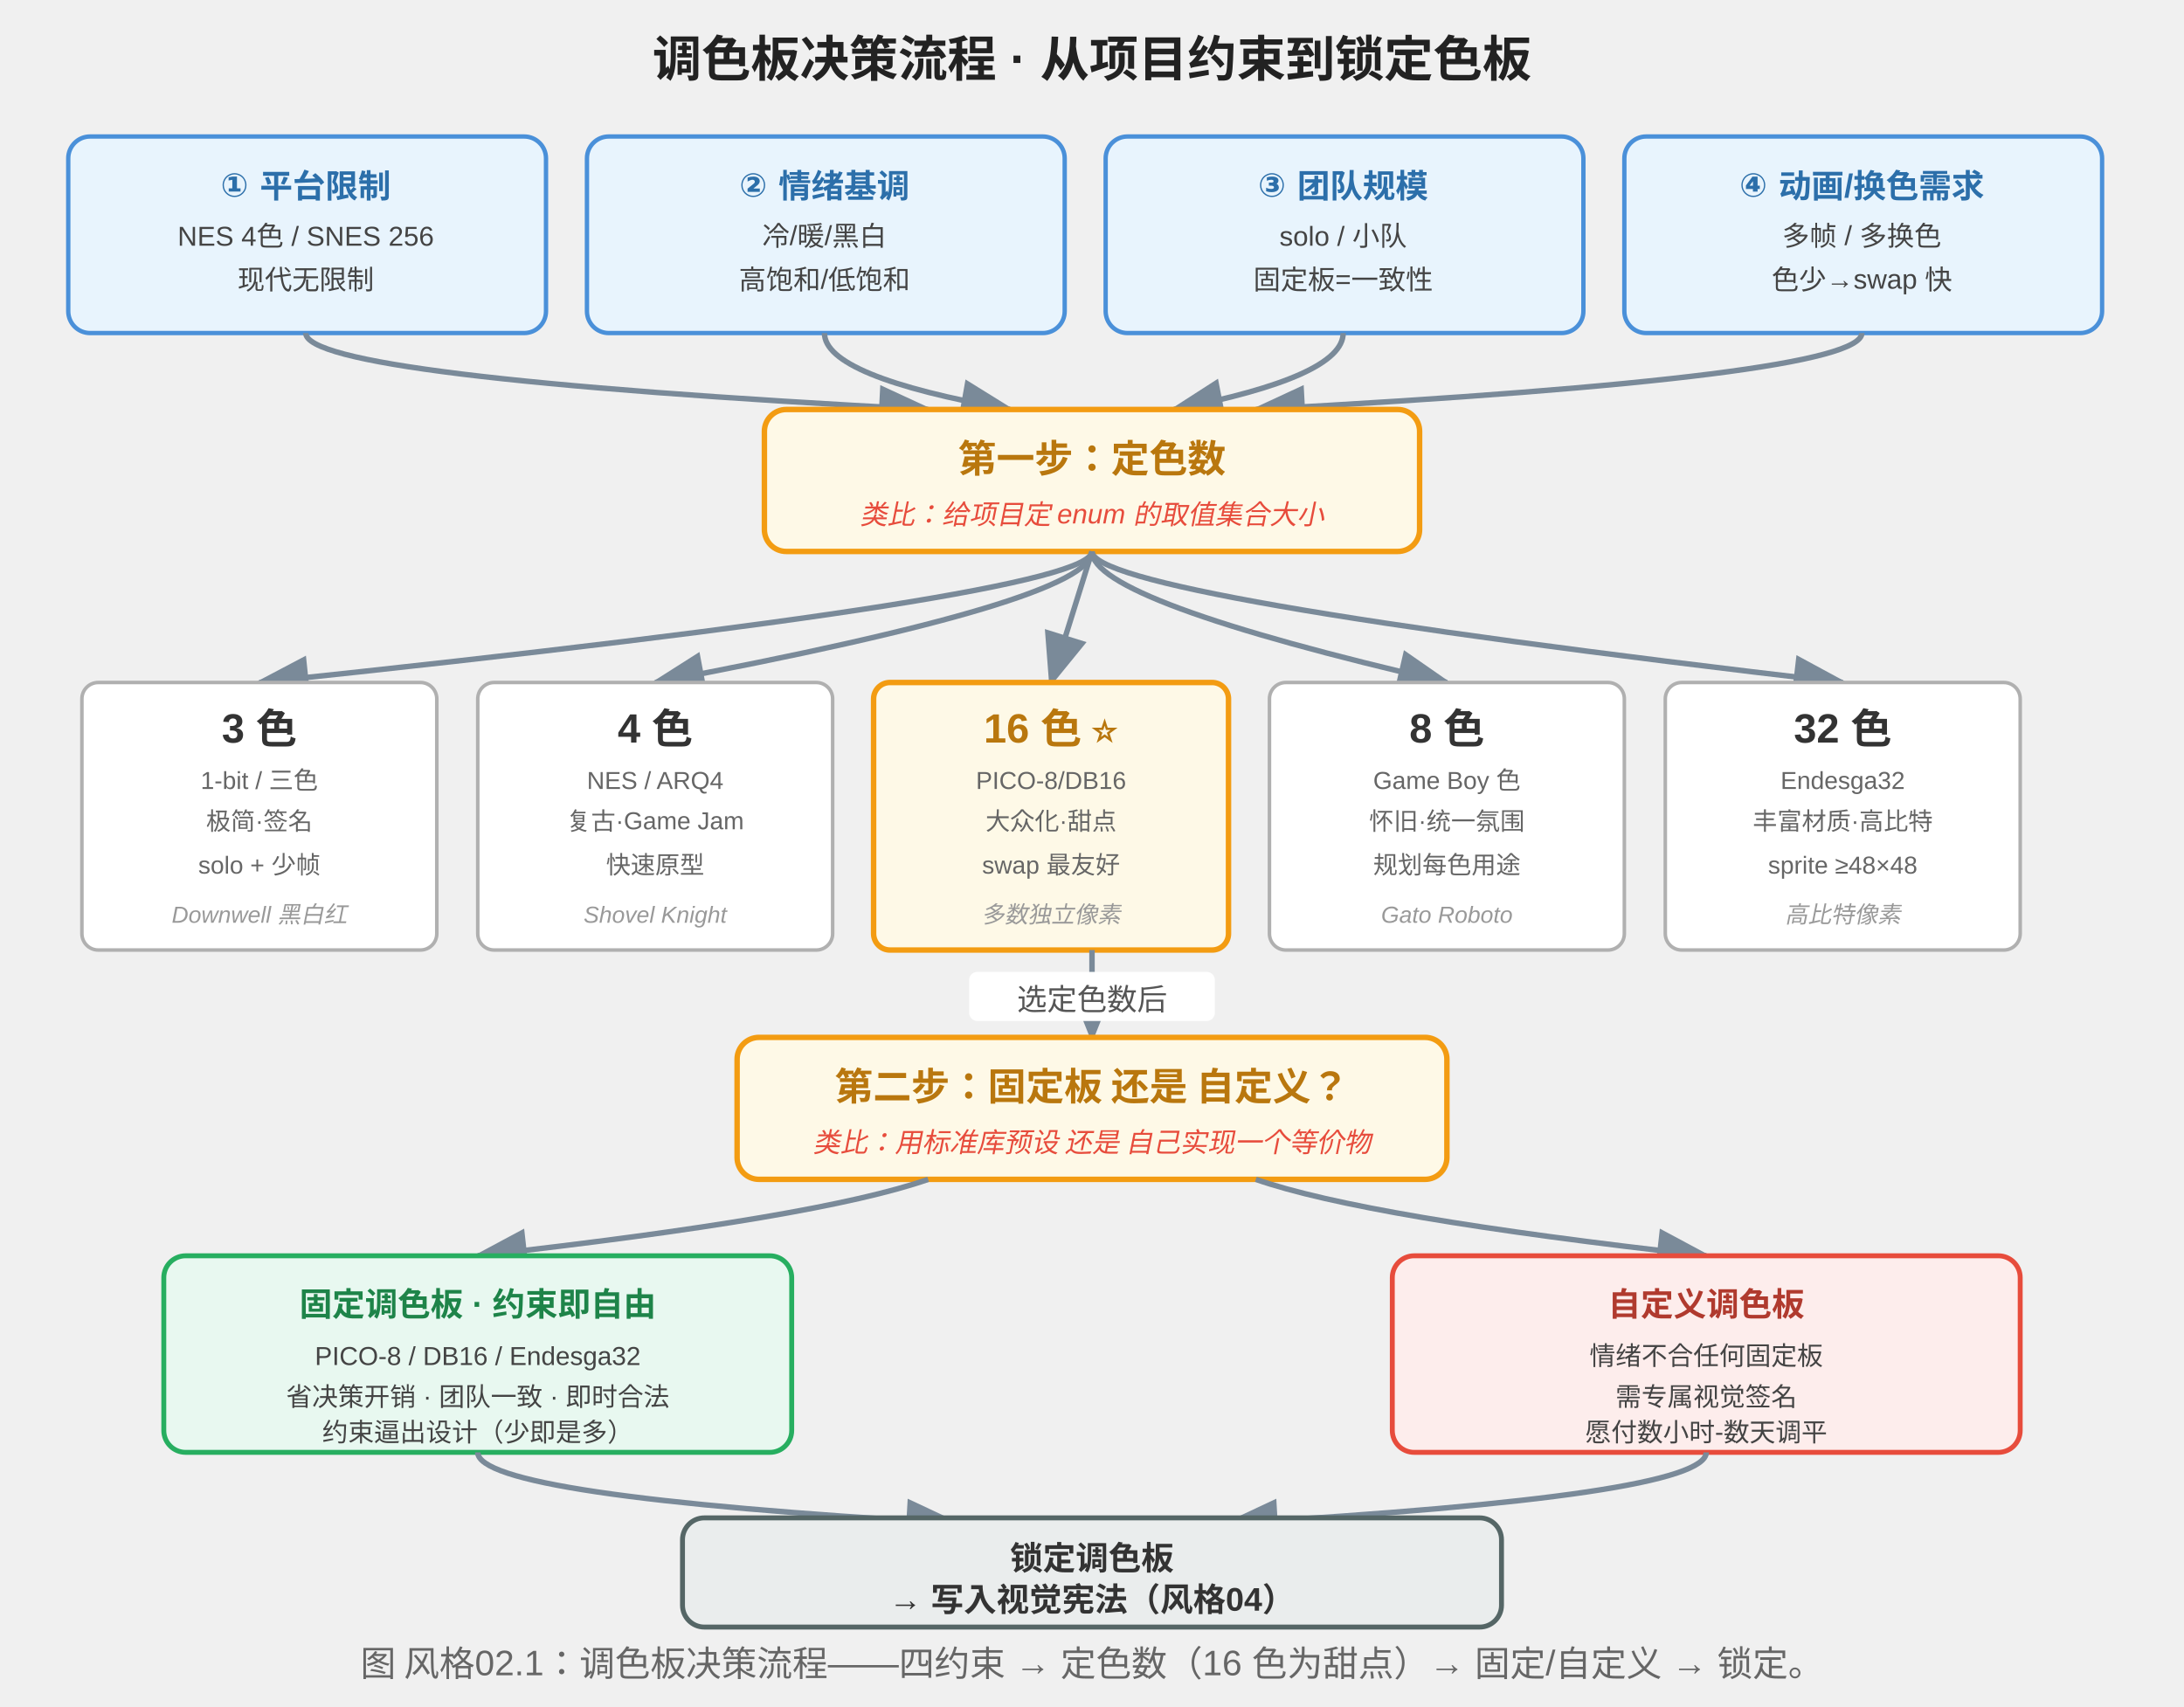
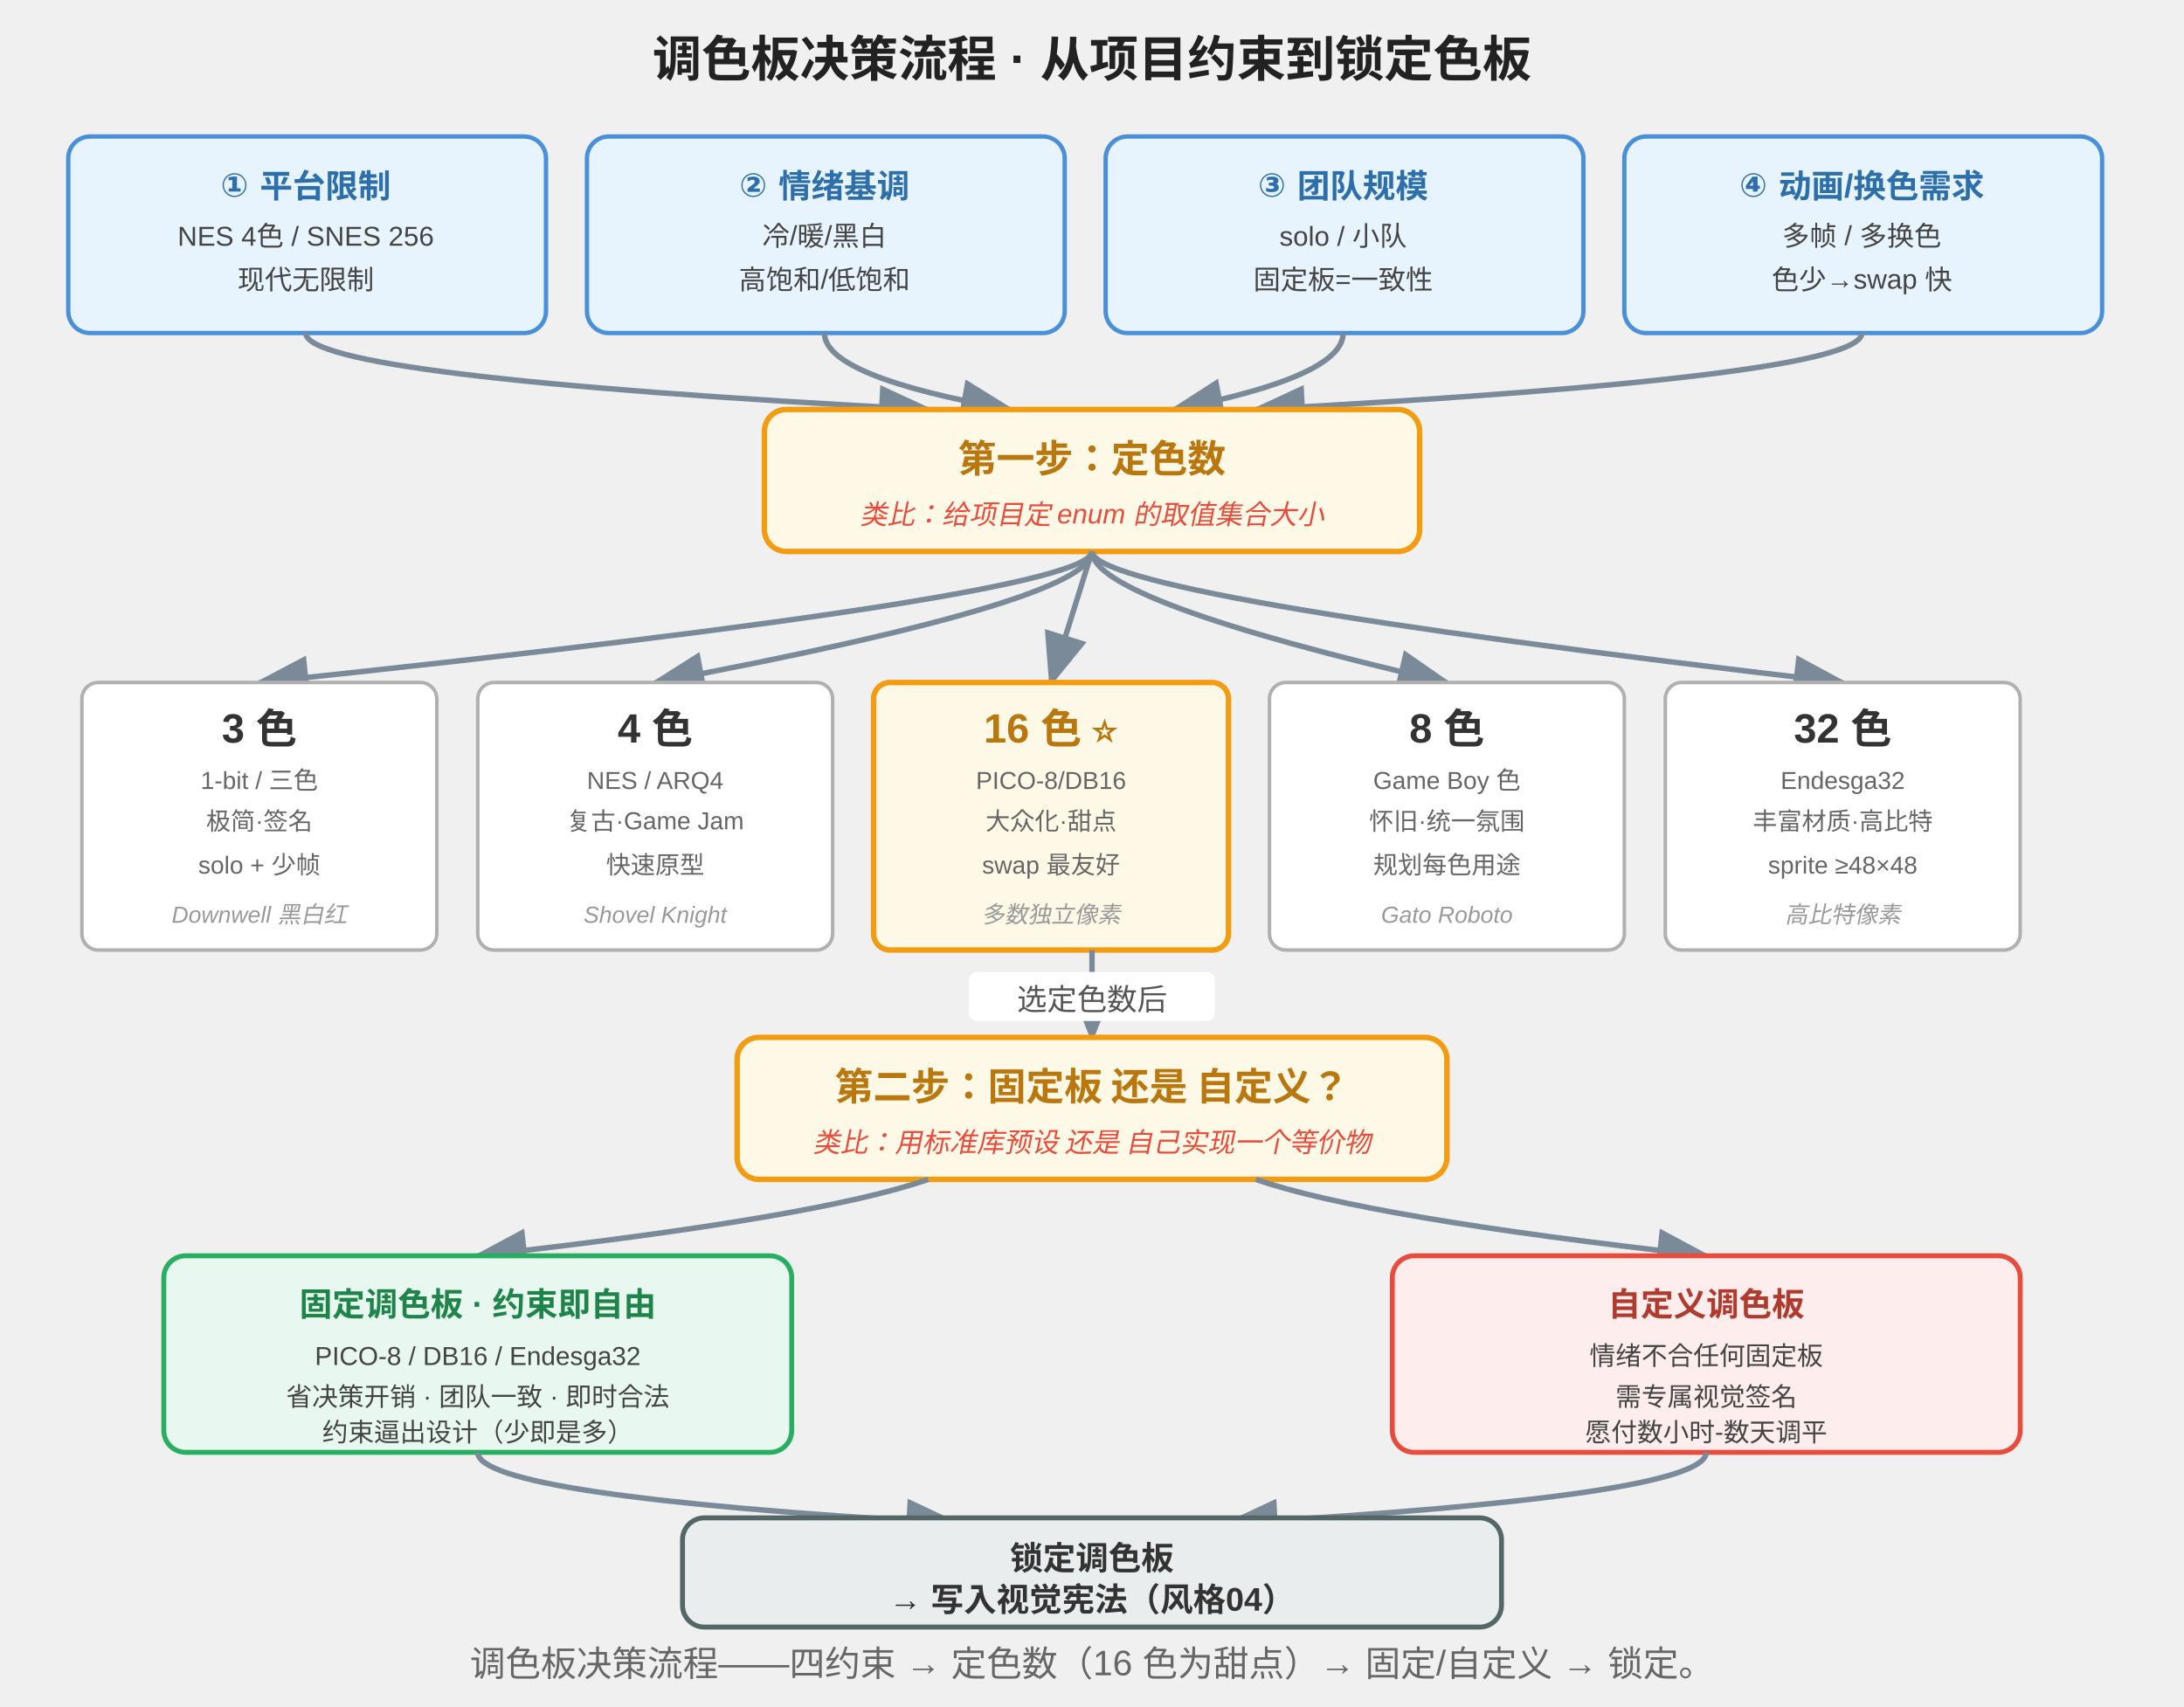
<svg xmlns="http://www.w3.org/2000/svg" viewBox="0 0 800 625" width="800" height="625" font-family="'PingFang SC','Microsoft YaHei',Arial,sans-serif">
  <style>
    .title { font-size: 18px; font-weight: bold; fill: #222; text-anchor: middle; }
    .caption { font-size: 13px; fill: #666; text-anchor: middle; }
    .in-box { fill: #E8F4FD; stroke: #4A90D9; stroke-width: 1.6; }
    .in-title { font-size: 12px; font-weight: bold; fill: #2C6FAA; text-anchor: middle; }
    .in-text { font-size: 10px; fill: #444; text-anchor: middle; }
    .step-box { fill: #FEF9E7; stroke: #F39C12; stroke-width: 2; }
    .step-title { font-size: 14px; font-weight: bold; fill: #B9770E; text-anchor: middle; }
    .opt-box { fill: #FFFFFF; stroke: #B0B0B0; stroke-width: 1.3; }
    .opt-box-sweet { fill: #FEF9E7; stroke: #F39C12; stroke-width: 2; }
    .opt-num { font-size: 15px; font-weight: bold; fill: #333; text-anchor: middle; }
    .opt-num-sweet { font-size: 15px; font-weight: bold; fill: #B9770E; text-anchor: middle; }
    .opt-desc { font-size: 9px; fill: #666; text-anchor: middle; }
    .opt-game { font-size: 8.5px; fill: #999; text-anchor: middle; font-style: italic; }
    .branch-box { fill: #E8F8F0; stroke: #27AE60; stroke-width: 1.8; }
    .branch-box-cust { fill: #FDEDEC; stroke: #E74C3C; stroke-width: 1.8; }
    .branch-title { font-size: 12px; font-weight: bold; fill: #1E8449; text-anchor: middle; }
    .branch-title-cust { font-size: 12px; font-weight: bold; fill: #B03A2E; text-anchor: middle; }
    .branch-text { font-size: 9.5px; fill: #444; text-anchor: middle; }
    .out-box { fill: #EAEDED; stroke: #566; stroke-width: 1.8; }
    .out-text { font-size: 12px; font-weight: bold; fill: #333; text-anchor: middle; }
    .analog { font-size: 10px; fill: #E74C3C; text-anchor: middle; font-style: italic; }
    .arrow { stroke: #7A8A99; stroke-width: 2; fill: none; marker-end: url(#ah); }
    .arrow-label-bg { fill: #FFF; stroke: none; }
    .arrow-label { font-size: 11px; fill: #555; text-anchor: middle; }
    .star { font-size: 13px; fill: #F39C12; font-weight: bold; text-anchor: middle; }
  </style>
  <defs>
    <marker id="ah" markerWidth="10" markerHeight="8" refX="9" refY="4" orient="auto">
      <polygon points="0 0, 10 4, 0 8" fill="#7A8A99" />
    </marker>
  </defs>
  <text x="400" y="28" class="title">调色板决策流程 · 从项目约束到锁定色板</text>
  <g>
    <rect x="25" y="50" width="175" height="72" rx="8" class="in-box" />
    <text x="112" y="72" class="in-title">① 平台限制</text>
    <text x="112" y="90" class="in-text">NES 4色 / SNES 256</text>
    <text x="112" y="106" class="in-text">现代无限制</text>
    <rect x="215" y="50" width="175" height="72" rx="8" class="in-box" />
    <text x="302" y="72" class="in-title">② 情绪基调</text>
    <text x="302" y="90" class="in-text">冷/暖/黑白</text>
    <text x="302" y="106" class="in-text">高饱和/低饱和</text>
    <rect x="405" y="50" width="175" height="72" rx="8" class="in-box" />
    <text x="492" y="72" class="in-title">③ 团队规模</text>
    <text x="492" y="90" class="in-text">solo / 小队</text>
    <text x="492" y="106" class="in-text">固定板=一致性</text>
    <rect x="595" y="50" width="175" height="72" rx="8" class="in-box" />
    <text x="682" y="72" class="in-title">④ 动画/换色需求</text>
    <text x="682" y="90" class="in-text">多帧 / 多换色</text>
    <text x="682" y="106" class="in-text">色少→swap 快</text>
  </g>
  <path d="M 112 122 Q 112 138 340 150" class="arrow" />
  <path d="M 302 122 Q 302 138 370 150" class="arrow" />
  <path d="M 492 122 Q 492 138 430 150" class="arrow" />
  <path d="M 682 122 Q 682 138 460 150" class="arrow" />
  <rect x="280" y="150" width="240" height="52" rx="8" class="step-box" />
  <text x="400" y="173" class="step-title">第一步：定色数</text>
  <text x="400" y="192" class="analog">类比：给项目定 enum 的取值集合大小</text>
  <path d="M 400 202 Q 400 218 95 250" class="arrow" />
  <path d="M 400 202 Q 400 220 240 250" class="arrow" />
  <path d="M 400 202 L 385 250" class="arrow" />
  <path d="M 400 202 Q 400 220 530 250" class="arrow" />
  <path d="M 400 202 Q 400 218 675 250" class="arrow" />
  <g>
    <rect x="30" y="250" width="130" height="98" rx="6" class="opt-box" />
    <text x="95" y="272" class="opt-num">3 色</text>
    <text x="95" y="289" class="opt-desc">1-bit / 三色</text>
    <text x="95" y="304" class="opt-desc">极简·签名</text>
    <text x="95" y="320" class="opt-desc">solo + 少帧</text>
    <text x="95" y="338" class="opt-game">Downwell 黑白红</text>
    <rect x="175" y="250" width="130" height="98" rx="6" class="opt-box" />
    <text x="240" y="272" class="opt-num">4 色</text>
    <text x="240" y="289" class="opt-desc">NES / ARQ4</text>
    <text x="240" y="304" class="opt-desc">复古·Game Jam</text>
    <text x="240" y="320" class="opt-desc">快速原型</text>
    <text x="240" y="338" class="opt-game">Shovel Knight</text>
    <rect x="320" y="250" width="130" height="98" rx="6" class="opt-box-sweet" />
    <text x="385" y="272" class="opt-num-sweet">16 色 ⭐</text>
    <text x="385" y="289" class="opt-desc">PICO-8/DB16</text>
    <text x="385" y="304" class="opt-desc">大众化·甜点</text>
    <text x="385" y="320" class="opt-desc">swap 最友好</text>
    <text x="385" y="338" class="opt-game">多数独立像素</text>
    <rect x="465" y="250" width="130" height="98" rx="6" class="opt-box" />
    <text x="530" y="272" class="opt-num">8 色</text>
    <text x="530" y="289" class="opt-desc">Game Boy 色</text>
    <text x="530" y="304" class="opt-desc">怀旧·统一氛围</text>
    <text x="530" y="320" class="opt-desc">规划每色用途</text>
    <text x="530" y="338" class="opt-game">Gato Roboto</text>
    <rect x="610" y="250" width="130" height="98" rx="6" class="opt-box" />
    <text x="675" y="272" class="opt-num">32 色</text>
    <text x="675" y="289" class="opt-desc">Endesga32</text>
    <text x="675" y="304" class="opt-desc">丰富材质·高比特</text>
    <text x="675" y="320" class="opt-desc">sprite ≥48×48</text>
    <text x="675" y="338" class="opt-game">高比特像素</text>
  </g>
  <path d="M 400 348 L 400 380" class="arrow" />
  <rect x="355" y="356" width="90" height="18" rx="3" class="arrow-label-bg" />
  <text x="400" y="370" class="arrow-label">选定色数后</text>
  <rect x="270" y="380" width="260" height="52" rx="8" class="step-box" />
  <text x="400" y="403" class="step-title">第二步：固定板 还是 自定义？</text>
  <text x="400" y="422" class="analog">类比：用标准库预设 还是 自己实现一个等价物</text>
  <path d="M 340 432 Q 300 446 175 460" class="arrow" />
  <path d="M 460 432 Q 500 446 625 460" class="arrow" />
  <rect x="60" y="460" width="230" height="72" rx="8" class="branch-box" />
  <text x="175" y="482" class="branch-title">固定调色板 · 约束即自由</text>
  <text x="175" y="500" class="branch-text">PICO-8 / DB16 / Endesga32</text>
  <text x="175" y="515" class="branch-text">省决策开销 · 团队一致 · 即时合法</text>
  <text x="175" y="528" class="branch-text">约束逼出设计（少即是多）</text>
  <rect x="510" y="460" width="230" height="72" rx="8" class="branch-box-cust" />
  <text x="625" y="482" class="branch-title-cust">自定义调色板</text>
  <text x="625" y="500" class="branch-text">情绪不合任何固定板</text>
  <text x="625" y="515" class="branch-text">需专属视觉签名</text>
  <text x="625" y="528" class="branch-text">愿付数小时-数天调平</text>
  <path d="M 175 532 Q 175 548 350 558" class="arrow" />
  <path d="M 625 532 Q 625 548 450 558" class="arrow" />
  <rect x="250" y="556" width="300" height="40" rx="8" class="out-box" />
  <text x="400" y="575" class="out-text">锁定调色板</text>
  <text x="400" y="590" class="out-text">→ 写入视觉宪法（风格04）</text>
-   <text x="400" y="614" class="caption">图 风格02.1：调色板决策流程——四约束 → 定色数（16 色为甜点）→ 固定/自定义 → 锁定。</text>
+   <text x="400" y="614" class="caption">调色板决策流程——四约束 → 定色数（16 色为甜点）→ 固定/自定义 → 锁定。</text>
</svg>
